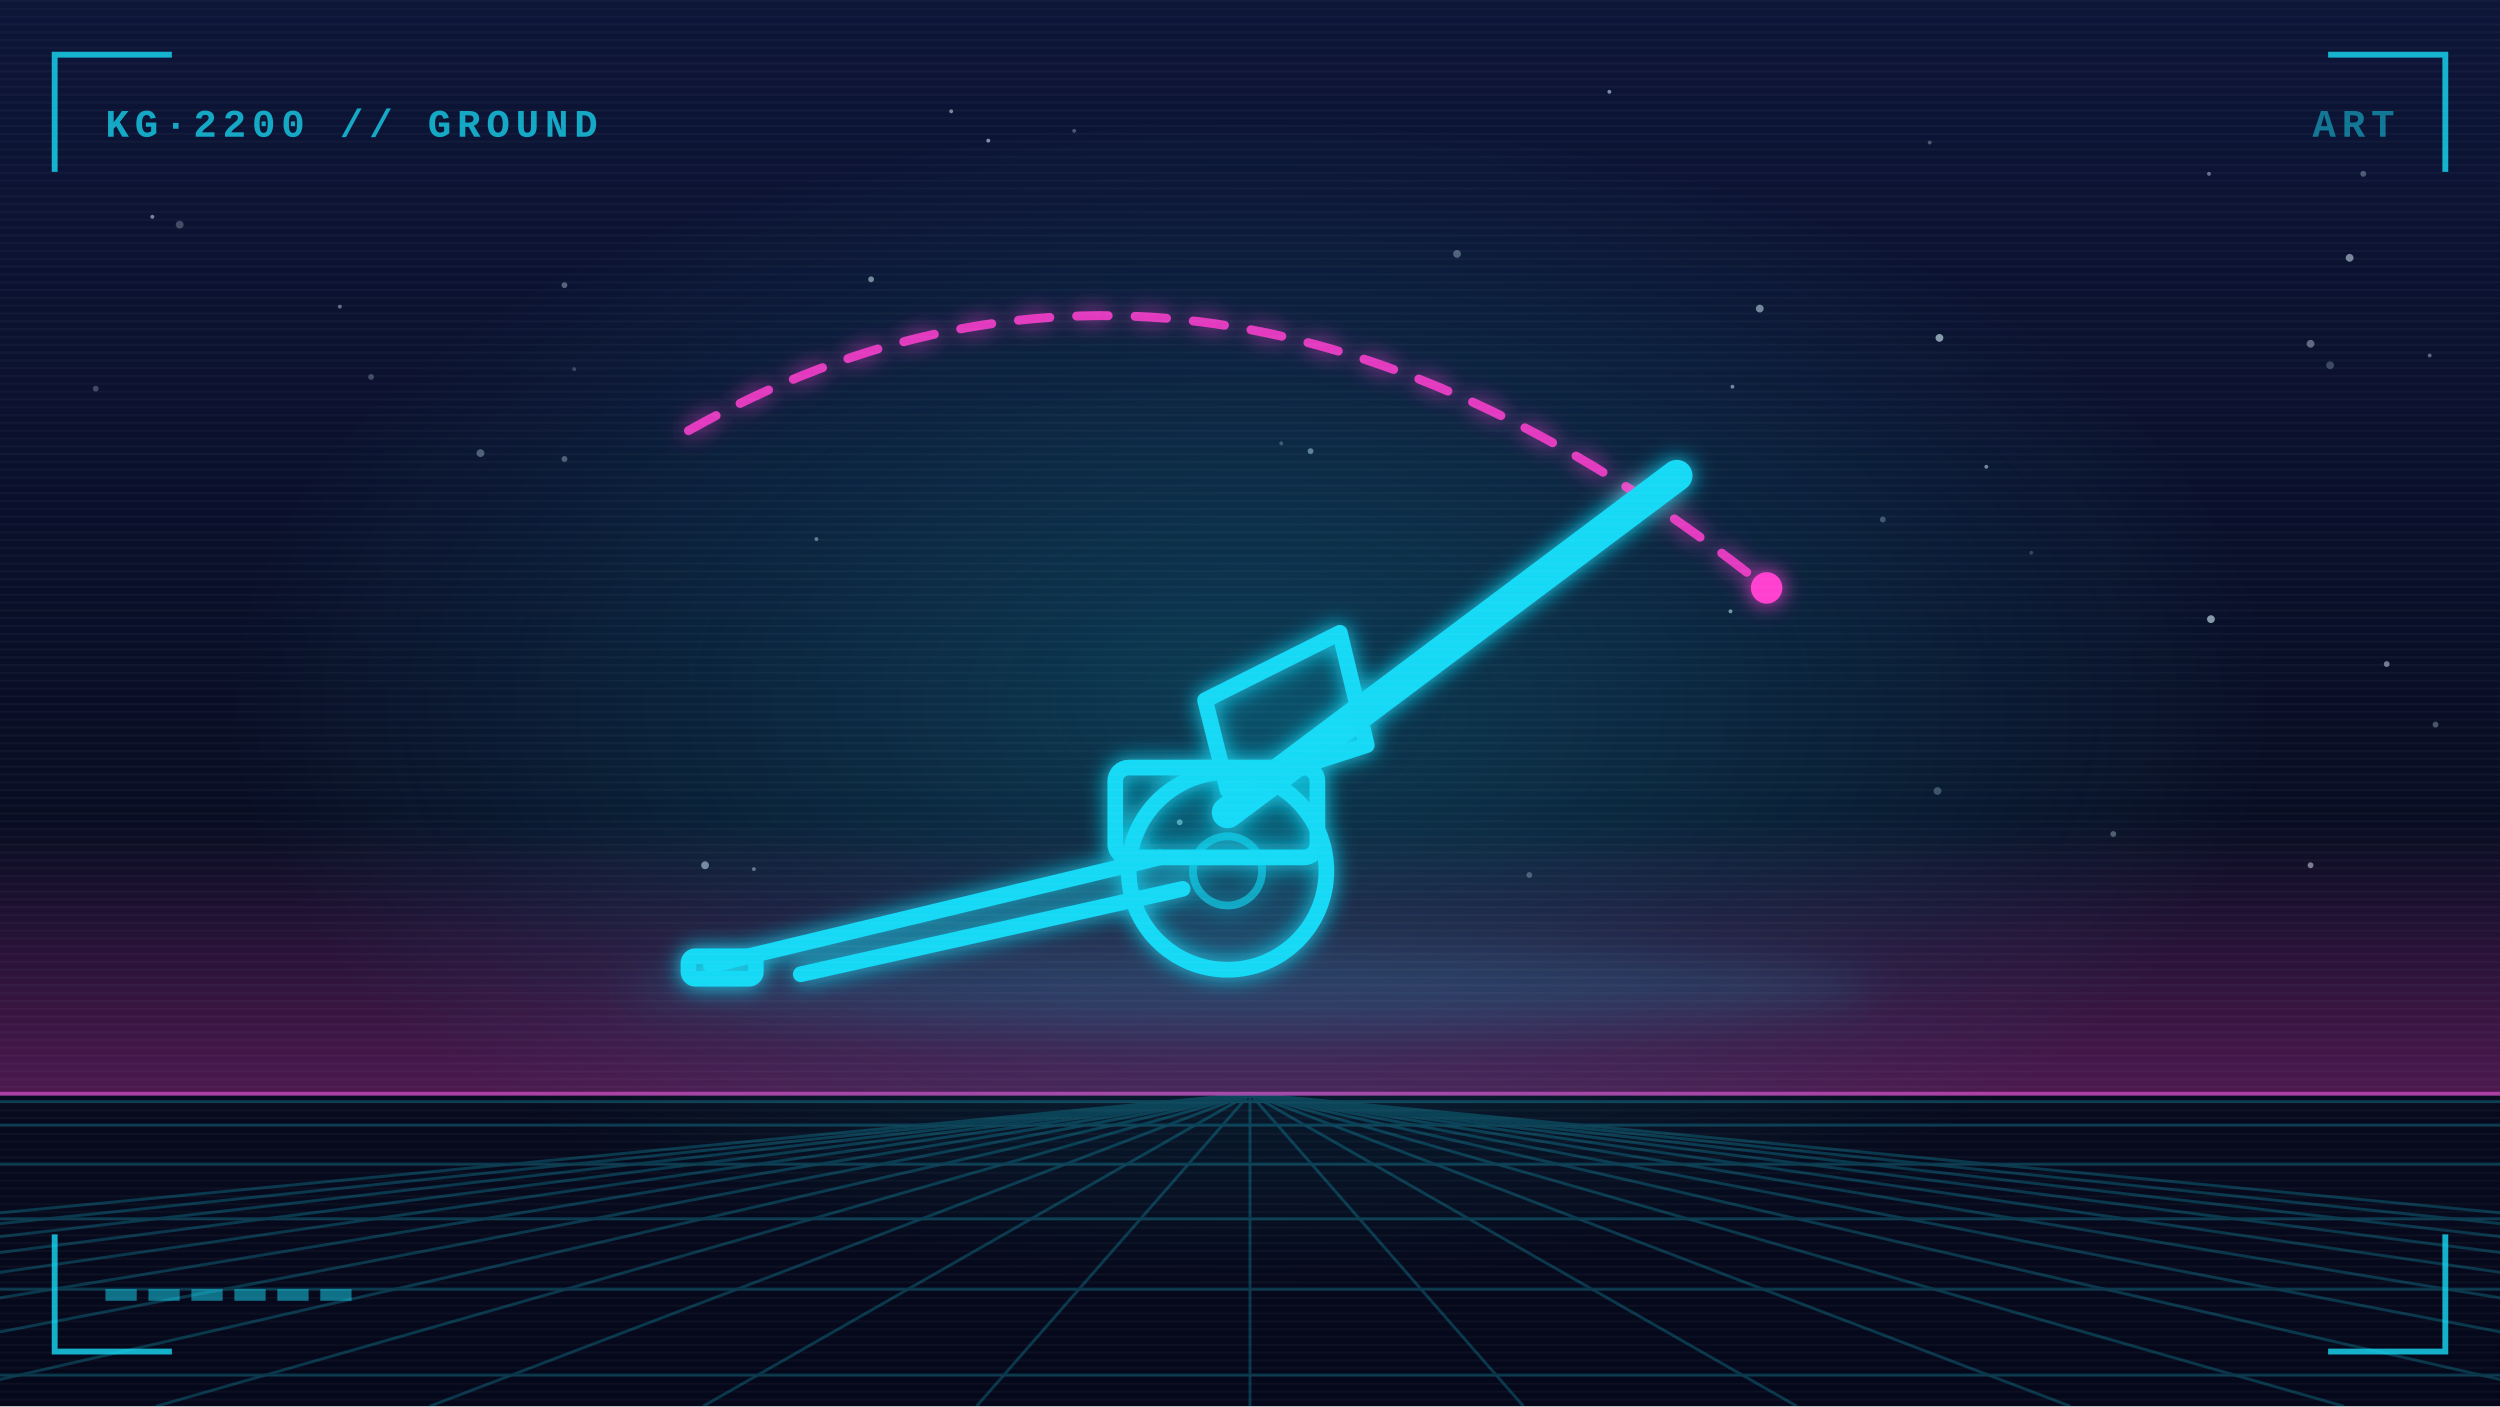
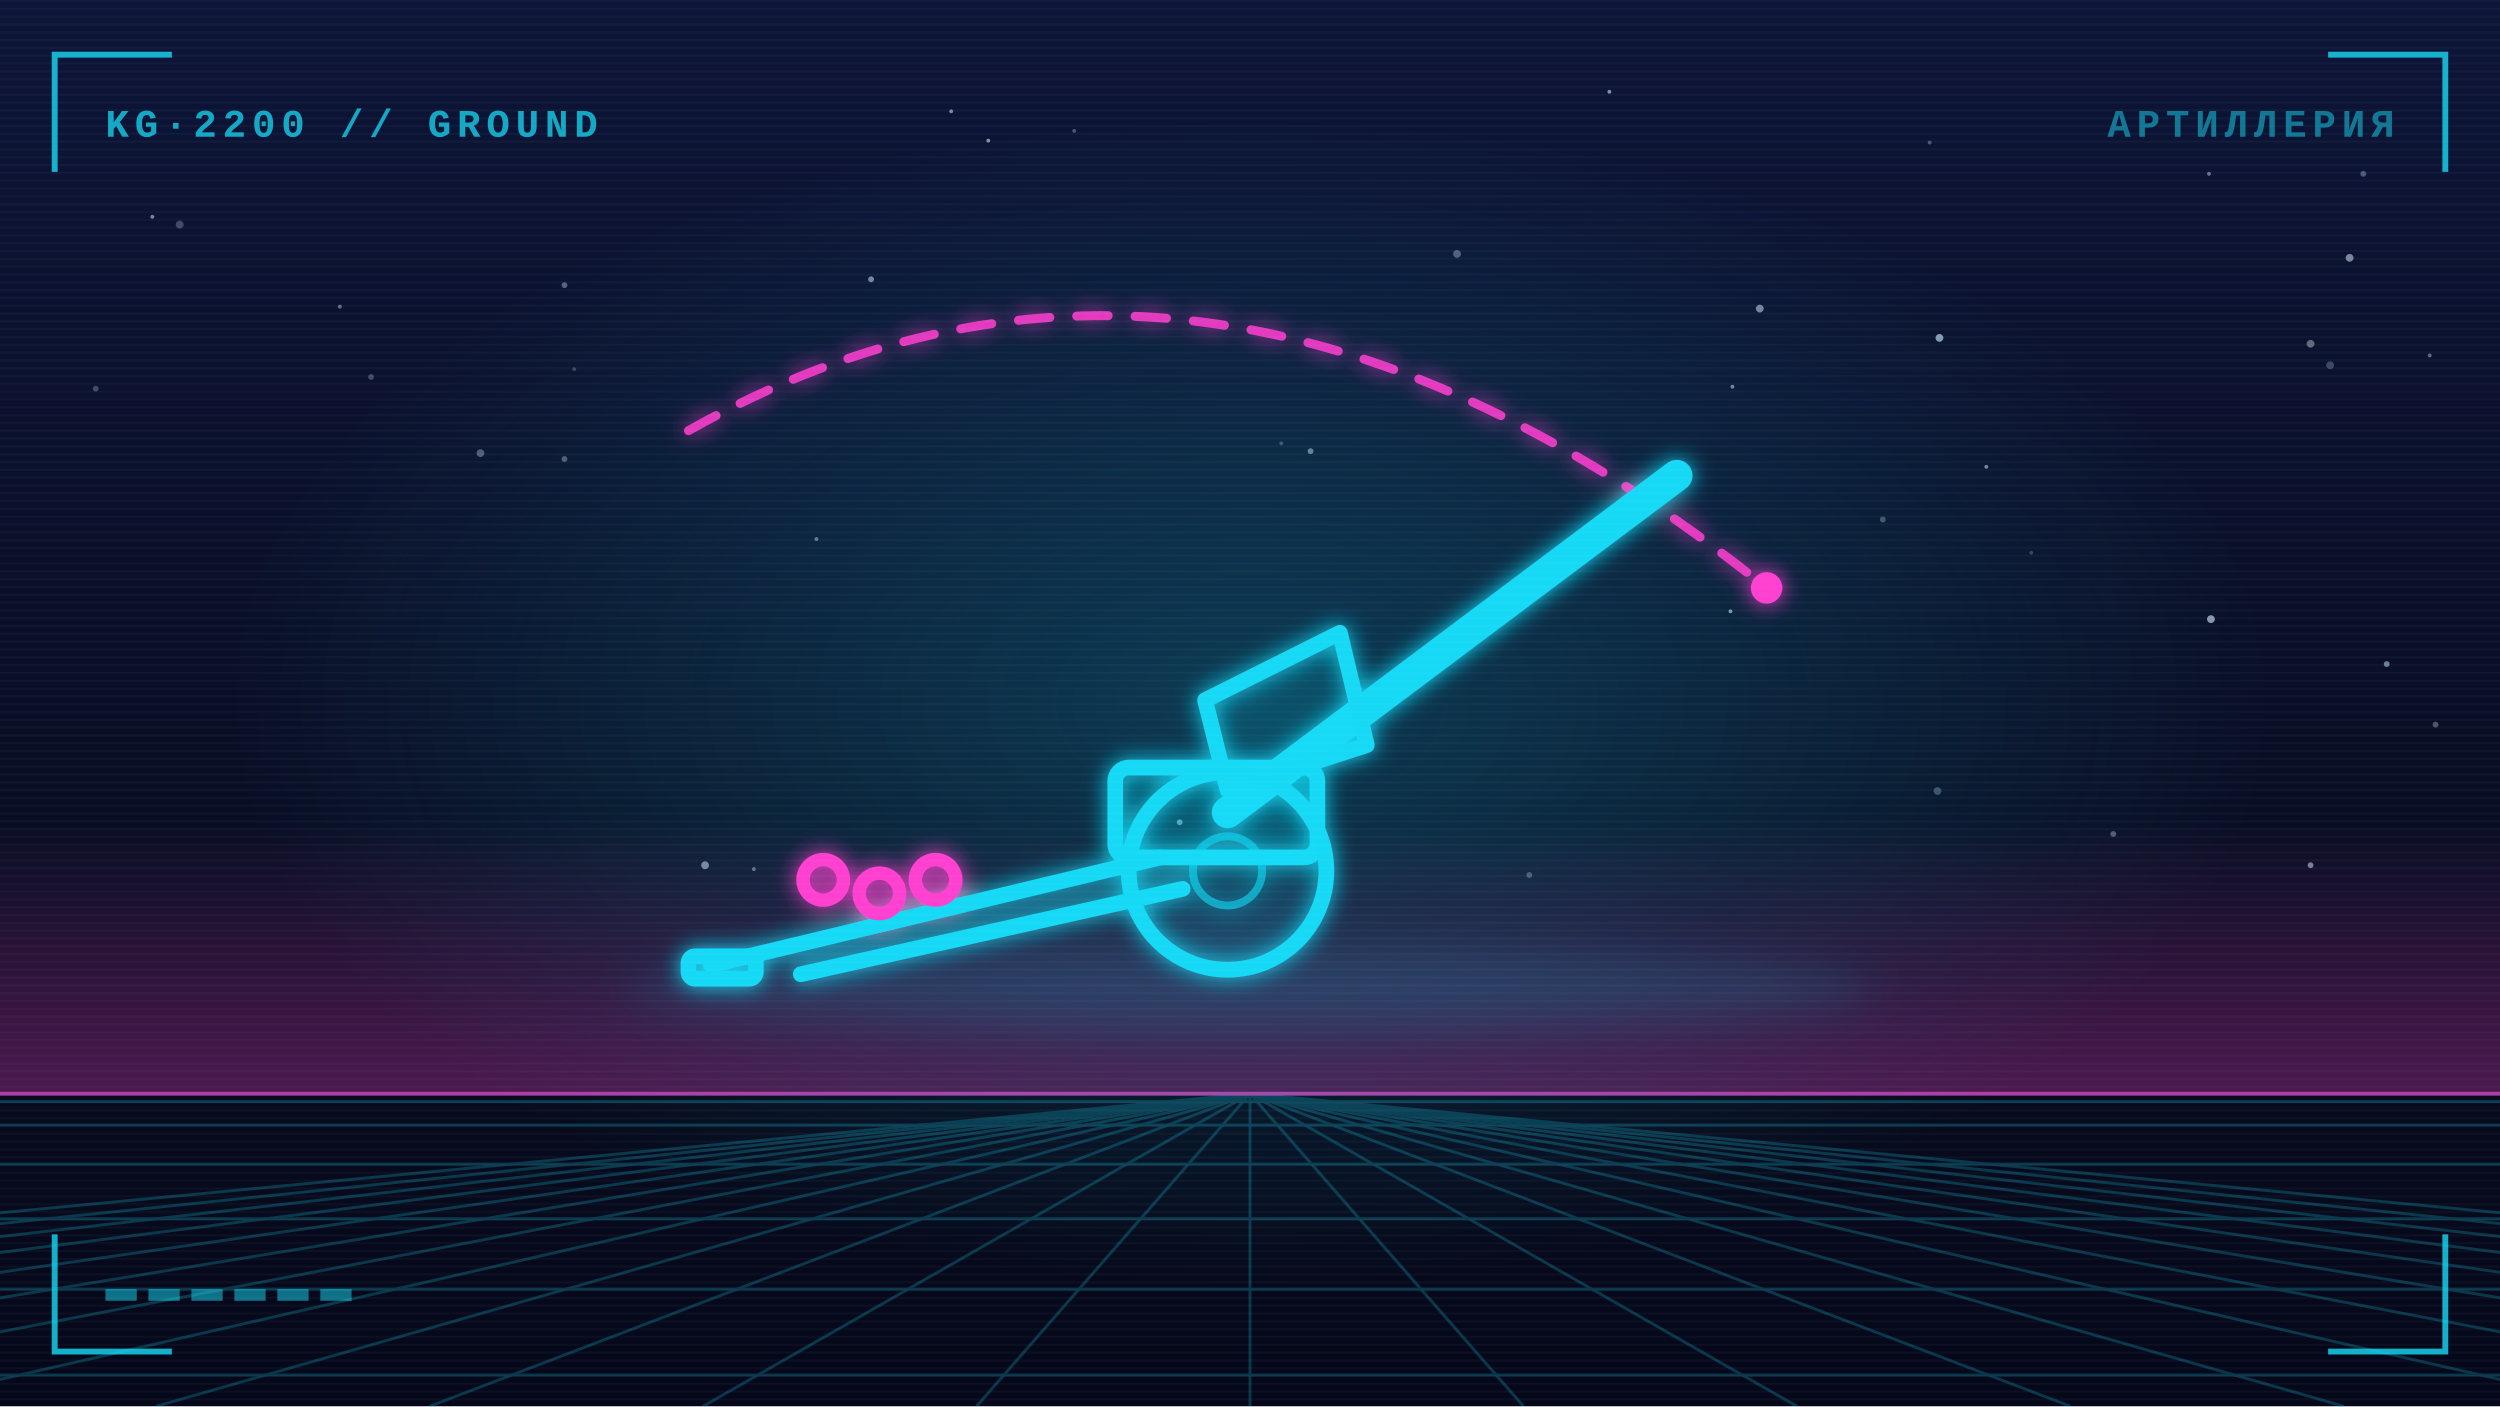
<svg xmlns="http://www.w3.org/2000/svg" viewBox="0 0 1280 720" width="1280" height="720">
  <defs>
    <linearGradient id="bg" x1="0" y1="0" x2="0" y2="1">
      <stop offset="0" stop-color="#0d1538" />
      <stop offset=".75" stop-color="#070b1d" />
      <stop offset="1" stop-color="#05081a" />
    </linearGradient>
    <radialGradient id="halo" cx=".5" cy=".5" r=".5">
      <stop offset="0" stop-color="#18d9f5" stop-opacity=".22" />
      <stop offset="1" stop-color="#18d9f5" stop-opacity="0" />
    </radialGradient>
    <linearGradient id="hz" x1="0" y1="0" x2="0" y2="1">
      <stop offset="0" stop-color="#ff3fd0" stop-opacity="0" />
      <stop offset="1" stop-color="#ff3fd0" stop-opacity=".28" />
    </linearGradient>
    <pattern id="scan" width="4" height="4" patternUnits="userSpaceOnUse">
      <rect width="4" height="1" fill="#dff6ff" opacity=".035" />
    </pattern>
    <filter id="bl" x="-20%" y="-20%" width="140%" height="140%">
      <feGaussianBlur stdDeviation="6" />
    </filter>
    <filter id="bl2" x="-20%" y="-50%" width="140%" height="200%">
      <feGaussianBlur stdDeviation="10" />
    </filter>
    <filter id="neon" x="-10%" y="-10%" width="120%" height="120%">
      <feGaussianBlur stdDeviation="5" result="b" />
      <feMerge>
        <feMergeNode in="b" />
        <feMergeNode in="SourceGraphic" />
      </feMerge>
    </filter>
    <style>.m{fill:rgba(24,217,245,.07);stroke:#18d9f5;stroke-width:7;stroke-linejoin:round;stroke-linecap:round}.a{fill:rgba(255,63,208,.14);stroke:#ff3fd0;stroke-width:6;stroke-linejoin:round;stroke-linecap:round}.t{fill:none;stroke:#18d9f5;stroke-width:3.5;stroke-linecap:round;opacity:.6}.ta{fill:none;stroke:#ff3fd0;stroke-width:4;stroke-linecap:round;opacity:.85}.f{fill:#18d9f5}.fa{fill:#ff3fd0}.n{fill:none}.w5{stroke-width:5}.w8{stroke-width:8}.w12{stroke-width:12}.w14{stroke-width:14}.o3{opacity:.3}.o4{opacity:.4}.o5{opacity:.45}.o6{opacity:.6}.dash{stroke-dasharray:14 12}.glow{filter:url(#bl);opacity:.7}.sea{fill:#070b1d;opacity:.82}.dk{fill:#070b1d}.hint{opacity:.22;filter:url(#bl2)}.hud{font:600 20px Consolas,"Courier New",monospace;letter-spacing:3px;fill:#18d9f5}</style>
  </defs>
  <rect width="1280" height="720" fill="url(#bg)" />
  <circle cx="992" cy="405" r="2" fill="#dff6ff" opacity="0.26" />
  <circle cx="289" cy="235" r="1.5" fill="#dff6ff" opacity="0.33" />
  <circle cx="1244" cy="182" r="1" fill="#dff6ff" opacity="0.38" />
  <circle cx="1183" cy="176" r="2" fill="#dff6ff" opacity="0.38" />
  <circle cx="1222" cy="340" r="1.5" fill="#dff6ff" opacity="0.47" />
  <circle cx="671" cy="231" r="1.5" fill="#dff6ff" opacity="0.45" />
  <circle cx="418" cy="276" r="1" fill="#dff6ff" opacity="0.43" />
  <circle cx="361" cy="443" r="2" fill="#dff6ff" opacity="0.52" />
  <circle cx="289" cy="146" r="1.5" fill="#dff6ff" opacity="0.35" />
  <circle cx="604" cy="421" r="1.5" fill="#dff6ff" opacity="0.52" />
  <circle cx="1131" cy="89" r="1" fill="#dff6ff" opacity="0.42" />
  <circle cx="1082" cy="427" r="1.5" fill="#dff6ff" opacity="0.33" />
  <circle cx="386" cy="445" r="1" fill="#dff6ff" opacity="0.41" />
  <circle cx="78" cy="111" r="1" fill="#dff6ff" opacity="0.51" />
  <circle cx="886" cy="313" r="1" fill="#dff6ff" opacity="0.56" />
  <circle cx="1040" cy="283" r="1" fill="#dff6ff" opacity="0.21" />
  <circle cx="901" cy="158" r="2" fill="#dff6ff" opacity="0.50" />
  <circle cx="988" cy="73" r="1" fill="#dff6ff" opacity="0.30" />
  <circle cx="993" cy="173" r="2" fill="#dff6ff" opacity="0.59" />
  <circle cx="1183" cy="443" r="1.5" fill="#dff6ff" opacity="0.50" />
  <circle cx="1193" cy="187" r="2" fill="#dff6ff" opacity="0.24" />
  <circle cx="1132" cy="317" r="2" fill="#dff6ff" opacity="0.59" />
  <circle cx="824" cy="47" r="1" fill="#dff6ff" opacity="0.55" />
  <circle cx="446" cy="143" r="1.5" fill="#dff6ff" opacity="0.51" />
  <circle cx="887" cy="198" r="1" fill="#dff6ff" opacity="0.49" />
  <circle cx="487" cy="57" r="1" fill="#dff6ff" opacity="0.51" />
  <circle cx="964" cy="266" r="1.5" fill="#dff6ff" opacity="0.28" />
  <circle cx="246" cy="232" r="2" fill="#dff6ff" opacity="0.33" />
  <circle cx="550" cy="67" r="1" fill="#dff6ff" opacity="0.29" />
  <circle cx="1210" cy="89" r="1.5" fill="#dff6ff" opacity="0.31" />
  <circle cx="174" cy="157" r="1" fill="#dff6ff" opacity="0.40" />
  <circle cx="92" cy="115" r="2" fill="#dff6ff" opacity="0.25" />
  <circle cx="1247" cy="371" r="1.5" fill="#dff6ff" opacity="0.31" />
  <circle cx="656" cy="227" r="1" fill="#dff6ff" opacity="0.26" />
  <circle cx="1203" cy="132" r="2" fill="#dff6ff" opacity="0.51" />
  <circle cx="190" cy="193" r="1.5" fill="#dff6ff" opacity="0.25" />
  <circle cx="783" cy="448" r="1.5" fill="#dff6ff" opacity="0.29" />
  <circle cx="49" cy="199" r="1.5" fill="#dff6ff" opacity="0.25" />
  <circle cx="746" cy="130" r="2" fill="#dff6ff" opacity="0.33" />
  <circle cx="294" cy="189" r="1" fill="#dff6ff" opacity="0.22" />
  <circle cx="506" cy="72" r="1" fill="#dff6ff" opacity="0.55" />
  <circle cx="1017" cy="239" r="1" fill="#dff6ff" opacity="0.51" />
  <rect x="0" y="420" width="1280" height="140" fill="url(#hz)" />
  <g stroke="#18d9f5" stroke-width="1.5" opacity=".22">
    <line x1="640" y1="560" x2="-1040" y2="720" />
    <line x1="640" y1="560" x2="-900" y2="720" />
    <line x1="640" y1="560" x2="-760" y2="720" />
    <line x1="640" y1="560" x2="-620" y2="720" />
    <line x1="640" y1="560" x2="-480" y2="720" />
    <line x1="640" y1="560" x2="-340" y2="720" />
    <line x1="640" y1="560" x2="-200" y2="720" />
    <line x1="640" y1="560" x2="-60" y2="720" />
    <line x1="640" y1="560" x2="80" y2="720" />
    <line x1="640" y1="560" x2="220" y2="720" />
    <line x1="640" y1="560" x2="360" y2="720" />
    <line x1="640" y1="560" x2="500" y2="720" />
    <line x1="640" y1="560" x2="640" y2="720" />
    <line x1="640" y1="560" x2="780" y2="720" />
    <line x1="640" y1="560" x2="920" y2="720" />
    <line x1="640" y1="560" x2="1060" y2="720" />
    <line x1="640" y1="560" x2="1200" y2="720" />
    <line x1="640" y1="560" x2="1340" y2="720" />
    <line x1="640" y1="560" x2="1480" y2="720" />
    <line x1="640" y1="560" x2="1620" y2="720" />
    <line x1="640" y1="560" x2="1760" y2="720" />
    <line x1="640" y1="560" x2="1900" y2="720" />
    <line x1="640" y1="560" x2="2040" y2="720" />
    <line x1="640" y1="560" x2="2180" y2="720" />
    <line x1="640" y1="560" x2="2320" y2="720" />
    <line x1="0" y1="560" x2="1280" y2="560" />
    <line x1="0" y1="564" x2="1280" y2="564" />
    <line x1="0" y1="576" x2="1280" y2="576" />
    <line x1="0" y1="596" x2="1280" y2="596" />
    <line x1="0" y1="624" x2="1280" y2="624" />
    <line x1="0" y1="660" x2="1280" y2="660" />
    <line x1="0" y1="704" x2="1280" y2="704" />
  </g>
  <line x1="0" y1="560" x2="1280" y2="560" stroke="#ff3fd0" stroke-width="2" opacity=".6" />
  <ellipse cx="640" cy="360" rx="520" ry="300" fill="url(#halo)" />
  <ellipse cx="640" cy="506" rx="320" ry="22" fill="#18d9f5" opacity=".12" filter="url(#bl2)" />
  <g transform="translate(640,370) scale(1.15)" filter="url(#neon)">
    <path class="ta dash" d="M-250,-130 Q-20,-260 230,-60" />
    <circle class="fa" cx="230" cy="-60" r="7" />
    <line class="m w14" x1="-10" y1="40" x2="190" y2="-110" />
    <rect class="m" x="-60" y="20" width="90" height="40" rx="6" />
    <path class="m" d="M-20,-10 L40,-40 L52,10 L-10,30 Z" />
    <circle class="m" cx="-10" cy="66" r="44" />
    <circle class="t" cx="-10" cy="66" r="15.4" />
    <line class="m" x1="-40" y1="60" x2="-240" y2="108" />
    <line class="m" x1="-30" y1="74" x2="-200" y2="112" />
    <rect class="m" x="-250" y="104" width="30" height="10" rx="3" />
+     <g transform="translate(-190,70)">
+       <circle class="a" cx="0" cy="0" r="9" />
+     </g>
+     <g transform="translate(-165,76)">
+       <circle class="a" cx="0" cy="0" r="9" />
+     </g>
+     <g transform="translate(-140,70)">
+       <circle class="a" cx="0" cy="0" r="9" />
+     </g>
  </g>
  <rect width="1280" height="720" fill="url(#scan)" />
  <g fill="none" stroke="#18d9f5" stroke-width="3" opacity=".8">
    <path d="M28,88 L28,28 L88,28" />
    <path d="M1252,88 L1252,28 L1192,28" />
    <path d="M28,632 L28,692 L88,692" />
    <path d="M1252,632 L1252,692 L1192,692" />
  </g>
  <g fill="#18d9f5" opacity=".5">
    <rect x="54" y="660" width="16" height="6" />
    <rect x="76" y="660" width="16" height="6" />
    <rect x="98" y="660" width="16" height="6" />
    <rect x="120" y="660" width="16" height="6" />
    <rect x="142" y="660" width="16" height="6" />
    <rect x="164" y="660" width="16" height="6" />
  </g>
  <text class="hud" x="54" y="70" opacity=".75">KG·2200 // GROUND</text>
-   <text class="hud" x="1226" y="70" text-anchor="end" opacity=".5">ART</text>
+   <text class="hud" x="1226" y="70" text-anchor="end" opacity=".5">АРТИЛЛЕРИЯ</text>
</svg>
